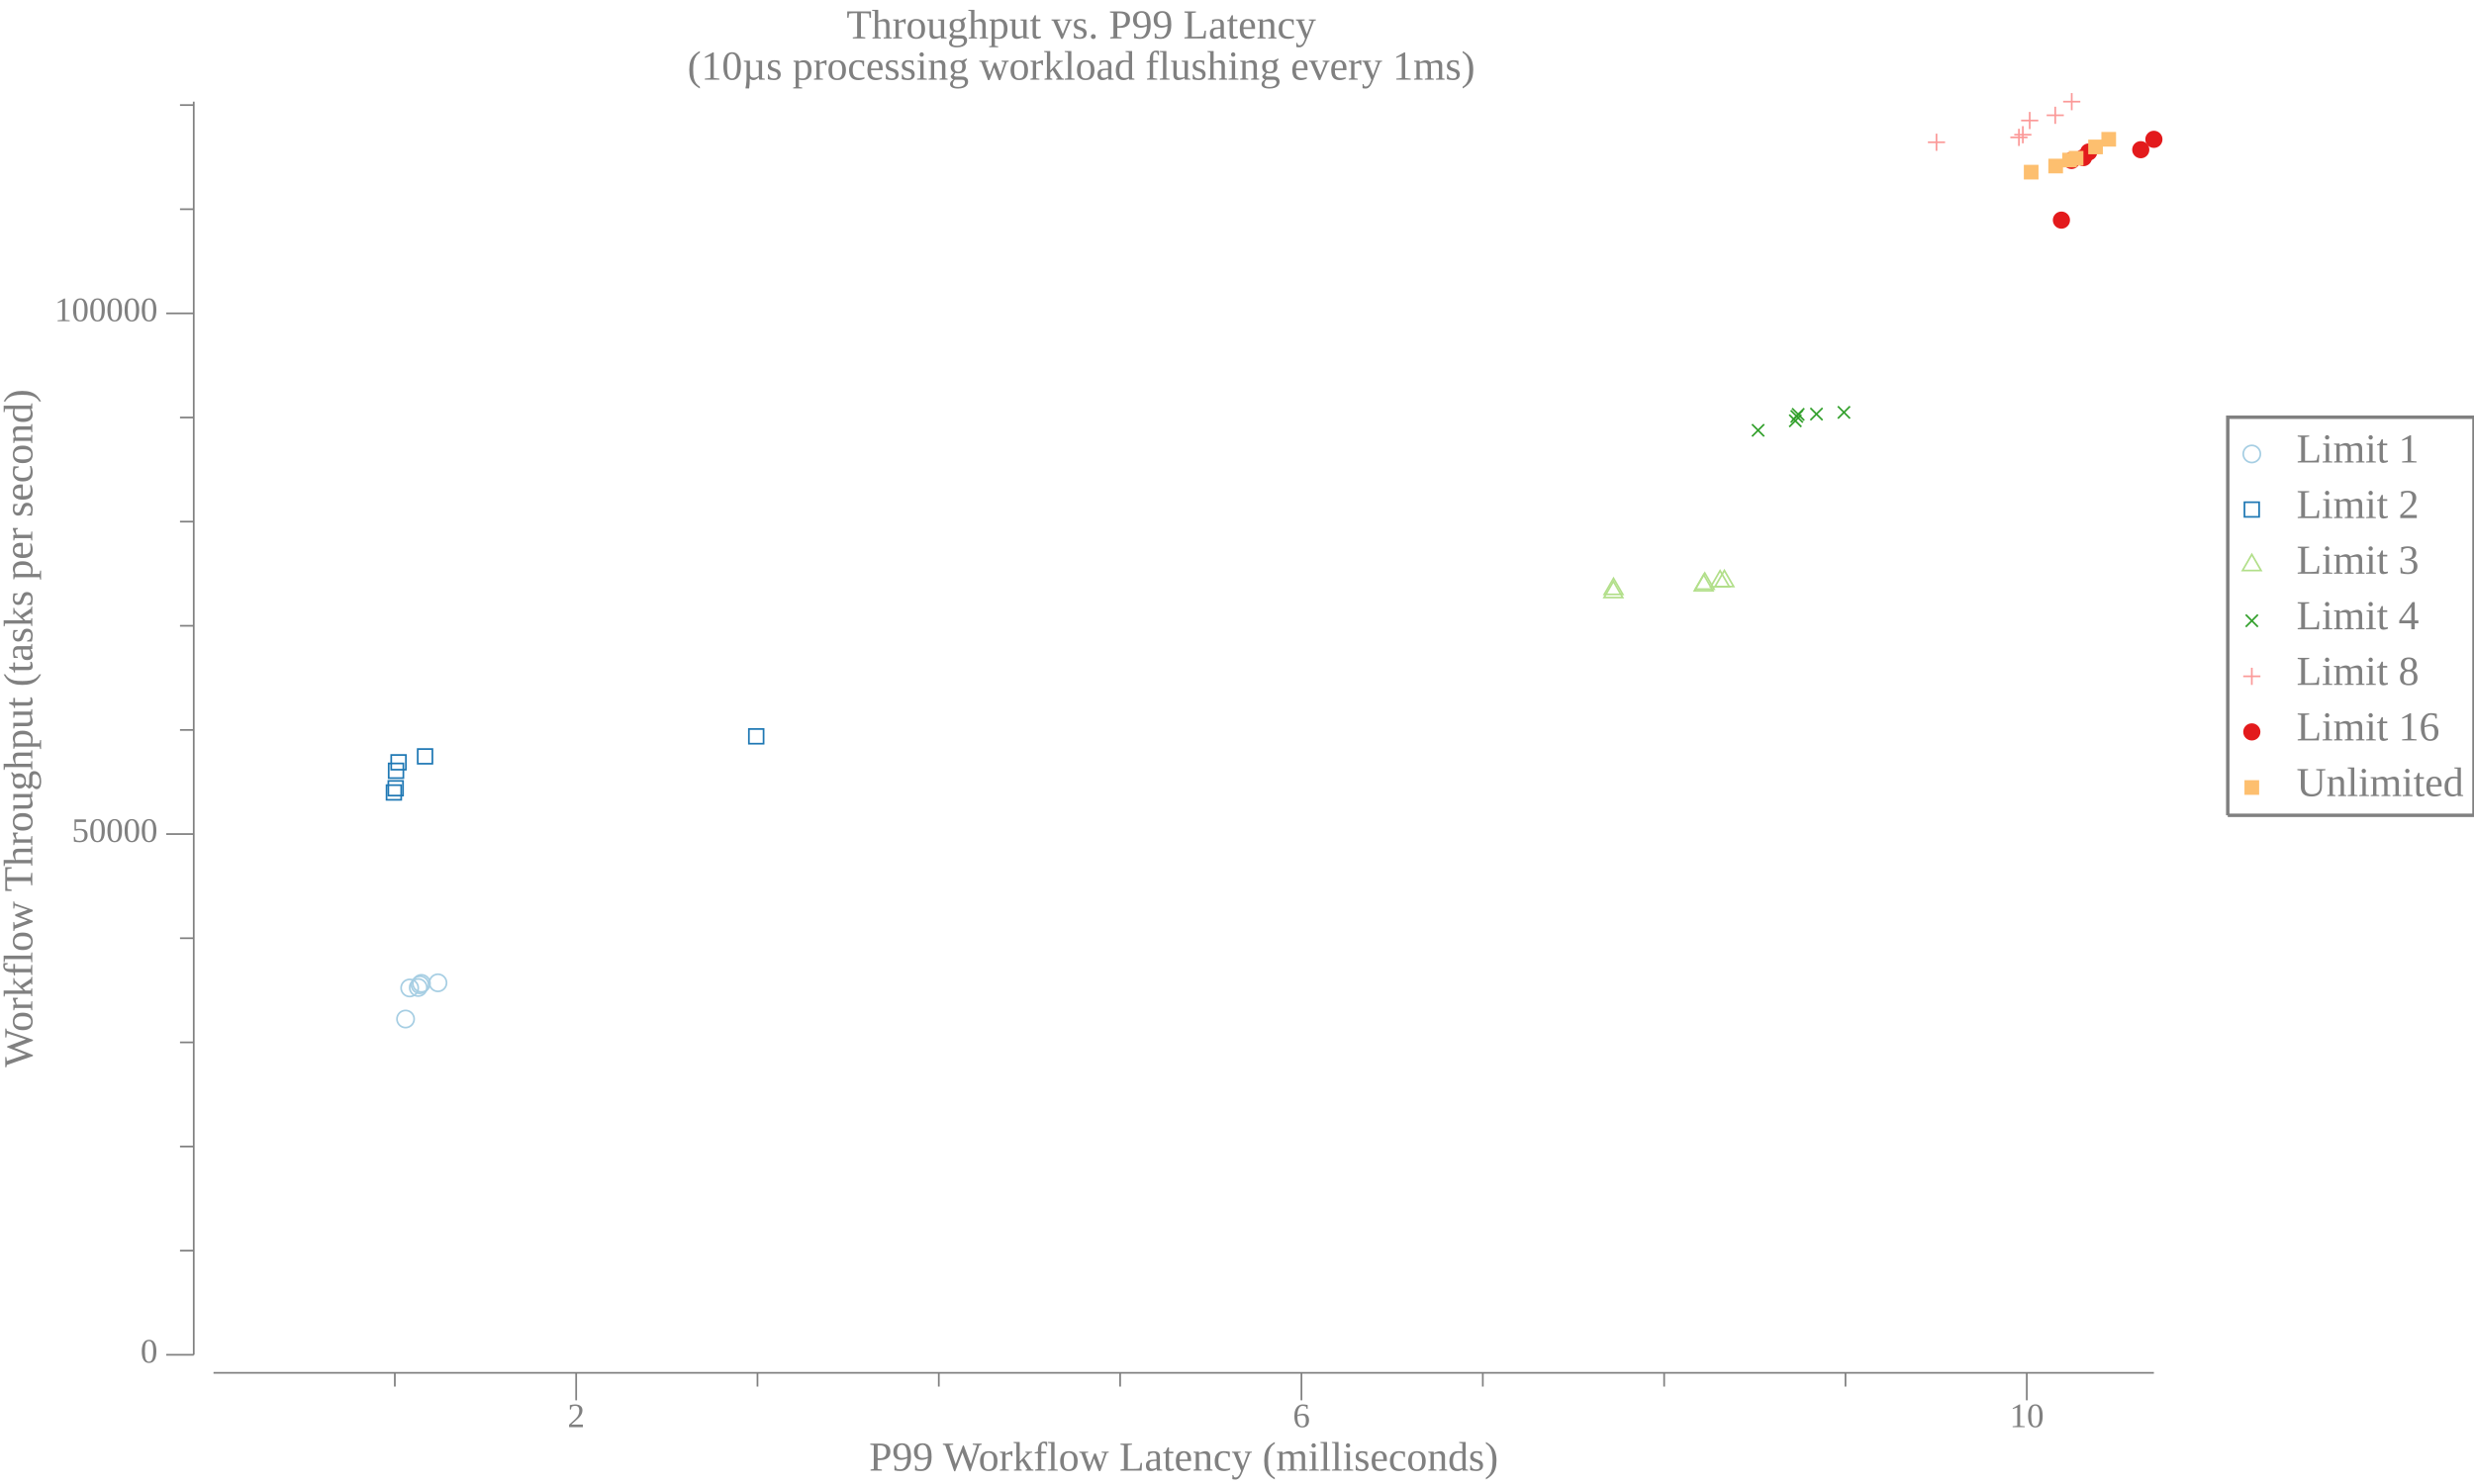
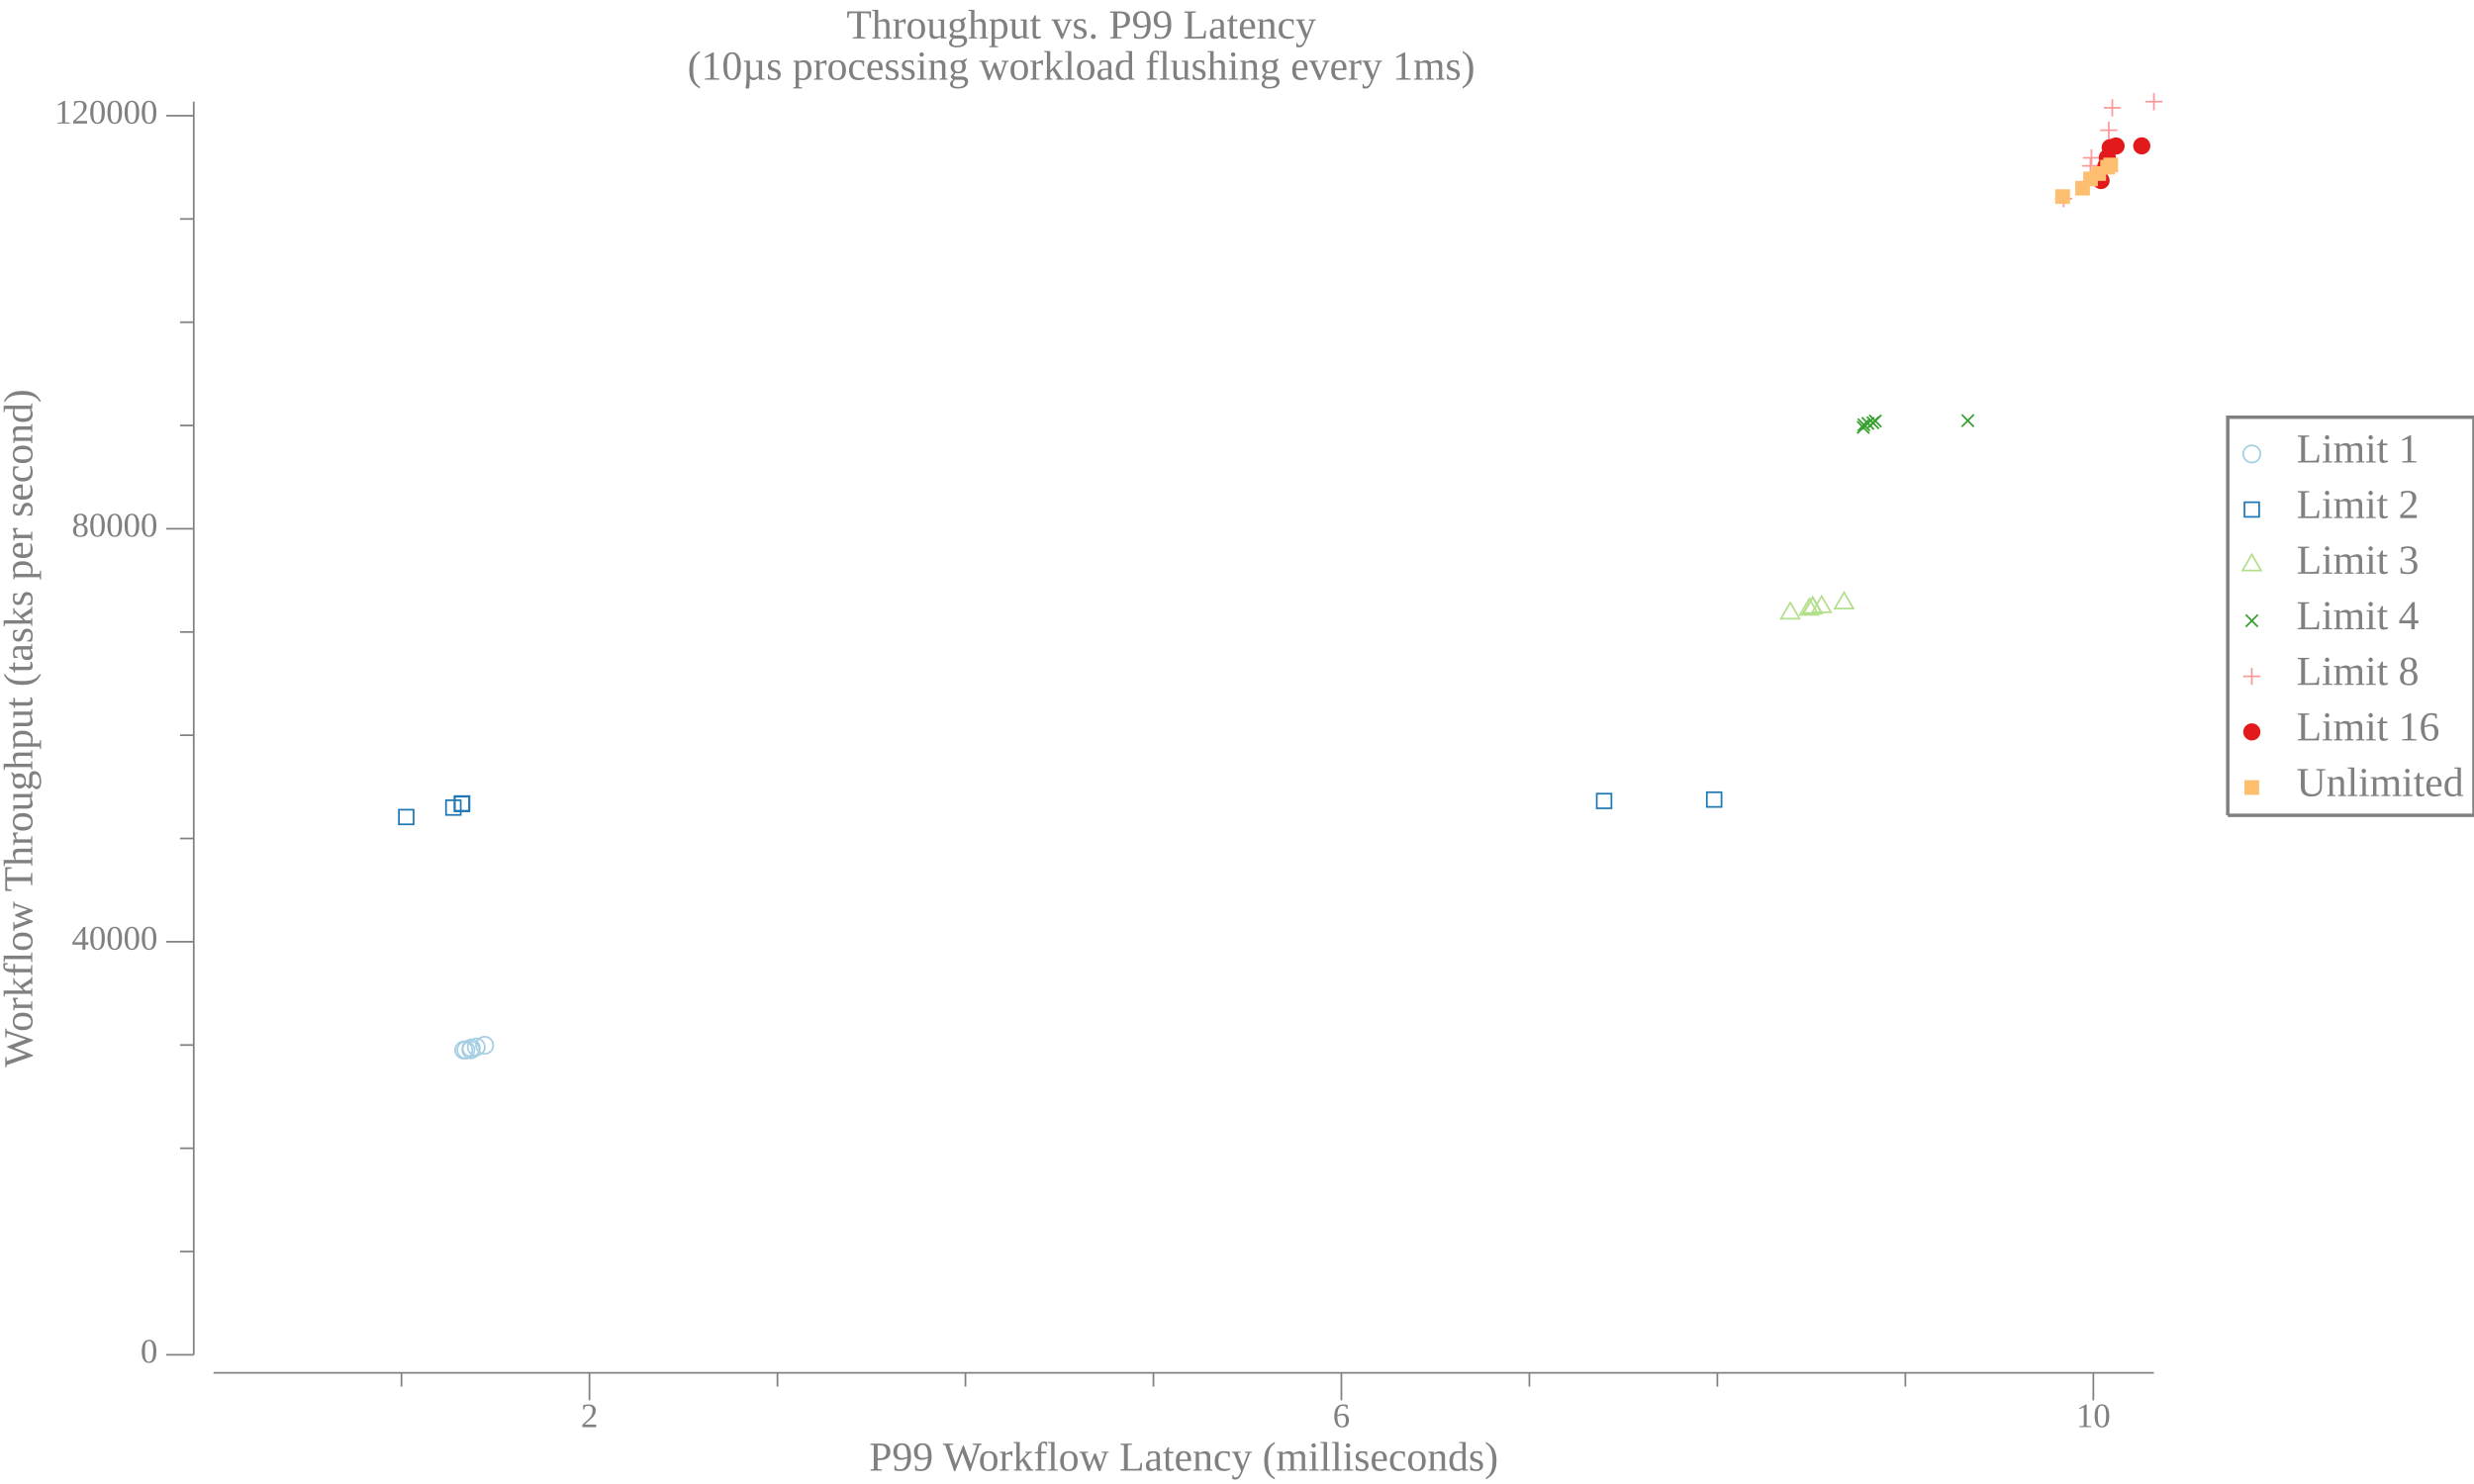
<svg xmlns="http://www.w3.org/2000/svg" width="720pt" height="432pt" viewBox="0 0 720 432">
  <g transform="scale(1, -1) translate(0, -432)">
    <path d="M657.84,299.85A2.5,2.5 0 1 1 652.84,299.85A2.5,2.5 0 1 1 657.84,299.85Z" style="fill:none;stroke:#A6CEE3;stroke-width:0.5" />
    <text x="668.34" y="-297.37" transform="scale(1, -1)" style="font-family:Liberation Serif;font-variant:normal;font-weight:normal;font-style:normal;font-size:12px;fill:#808080">Limit 1</text>
    <path d="M653.2,281.54L657.47,281.54L657.47,285.8L653.2,285.8Z" style="fill:none;stroke:#1F78B4;stroke-width:0.5" />
    <text x="668.34" y="-281.18" transform="scale(1, -1)" style="font-family:Liberation Serif;font-variant:normal;font-weight:normal;font-style:normal;font-size:12px;fill:#808080">Limit 2</text>
    <path d="M655.34,270.61L652.63,265.92L658.04,265.92Z" style="fill:none;stroke:#B2DF8A;stroke-width:0.5" />
    <text x="668.34" y="-265" transform="scale(1, -1)" style="font-family:Liberation Serif;font-variant:normal;font-weight:normal;font-style:normal;font-size:12px;fill:#808080">Limit 3</text>
    <path d="M653.57,249.53L657.11,253.07" style="fill:none;stroke:#33A02C;stroke-width:0.5" />
    <path d="M653.57,253.07L657.11,249.53" style="fill:none;stroke:#33A02C;stroke-width:0.5" />
    <text x="668.34" y="-248.82" transform="scale(1, -1)" style="font-family:Liberation Serif;font-variant:normal;font-weight:normal;font-style:normal;font-size:12px;fill:#808080">Limit 4</text>
    <path d="M655.34,237.62L655.34,232.62" style="fill:none;stroke:#FB9A99;stroke-width:0.5" />
    <path d="M652.84,235.12L657.84,235.12" style="fill:none;stroke:#FB9A99;stroke-width:0.5" />
    <text x="668.34" y="-232.63" transform="scale(1, -1)" style="font-family:Liberation Serif;font-variant:normal;font-weight:normal;font-style:normal;font-size:12px;fill:#808080">Limit 8</text>
    <path d="M657.84,218.94A2.5,2.5 0 1 1 652.84,218.94A2.5,2.5 0 1 1 657.84,218.94Z" style="fill:#E31A1C" />
    <text x="668.34" y="-216.45" transform="scale(1, -1)" style="font-family:Liberation Serif;font-variant:normal;font-weight:normal;font-style:normal;font-size:12px;fill:#808080">Limit 16</text>
    <path d="M653.2,200.62L657.47,200.62L657.47,204.89L653.2,204.89Z" style="fill:#FDBF6F" />
    <text x="668.34" y="-200.26" transform="scale(1, -1)" style="font-family:Liberation Serif;font-variant:normal;font-weight:normal;font-style:normal;font-size:12px;fill:#808080">Unlimited</text>
    <path d="M648.34,194.66L648.34,310.54L720,310.54L720,194.66L648.34,194.66" style="fill:none;stroke:#808080" />
    <path d="M0,0L629.34,0L629.34,432L0,432Z" style="fill:#-8000000000000000-8000000000000000-8000000000000000;fill-opacity:0" />
    <text x="246.35" y="-420.81" transform="scale(1, -1)" style="font-family:Liberation Serif;font-variant:normal;font-weight:normal;font-style:normal;font-size:12px;fill:#808080">Throughput vs. P99 Latency</text>
    <text x="200.07" y="-408.81" transform="scale(1, -1)" style="font-family:Liberation Serif;font-variant:normal;font-weight:normal;font-style:normal;font-size:12px;fill:#808080">(10µs processing workload flushing every 1ms)</text>
    <text x="252.93" y="-3.902" transform="scale(1, -1)" style="font-family:Liberation Serif;font-variant:normal;font-weight:normal;font-style:normal;font-size:12px;fill:#808080">P99 Workflow Latency (milliseconds)</text>
-     <text x="165.18" y="-16.541" transform="scale(1, -1)" style="font-family:Liberation Serif;font-variant:normal;font-weight:normal;font-style:normal;font-size:10px;fill:#808080">2</text>
-     <text x="376.26" y="-16.541" transform="scale(1, -1)" style="font-family:Liberation Serif;font-variant:normal;font-weight:normal;font-style:normal;font-size:10px;fill:#808080">6</text>
-     <text x="584.85" y="-16.541" transform="scale(1, -1)" style="font-family:Liberation Serif;font-variant:normal;font-weight:normal;font-style:normal;font-size:10px;fill:#808080">10</text>
-     <path d="M167.68,24.363L167.68,32.363" style="fill:none;stroke:#808080;stroke-width:0.5" />
-     <path d="M378.76,24.363L378.76,32.363" style="fill:none;stroke:#808080;stroke-width:0.5" />
-     <path d="M589.85,24.363L589.85,32.363" style="fill:none;stroke:#808080;stroke-width:0.5" />
-     <path d="M114.91,28.363L114.91,32.363" style="fill:none;stroke:#808080;stroke-width:0.5" />
-     <path d="M220.45,28.363L220.45,32.363" style="fill:none;stroke:#808080;stroke-width:0.5" />
-     <path d="M273.22,28.363L273.22,32.363" style="fill:none;stroke:#808080;stroke-width:0.5" />
-     <path d="M325.99,28.363L325.99,32.363" style="fill:none;stroke:#808080;stroke-width:0.5" />
-     <path d="M431.54,28.363L431.54,32.363" style="fill:none;stroke:#808080;stroke-width:0.5" />
-     <path d="M484.31,28.363L484.31,32.363" style="fill:none;stroke:#808080;stroke-width:0.5" />
-     <path d="M537.08,28.363L537.08,32.363" style="fill:none;stroke:#808080;stroke-width:0.5" />
+     <text x="169.05" y="-16.541" transform="scale(1, -1)" style="font-family:Liberation Serif;font-variant:normal;font-weight:normal;font-style:normal;font-size:10px;fill:#808080">2</text>
+     <text x="387.88" y="-16.541" transform="scale(1, -1)" style="font-family:Liberation Serif;font-variant:normal;font-weight:normal;font-style:normal;font-size:10px;fill:#808080">6</text>
+     <text x="604.22" y="-16.541" transform="scale(1, -1)" style="font-family:Liberation Serif;font-variant:normal;font-weight:normal;font-style:normal;font-size:10px;fill:#808080">10</text>
+     <path d="M171.55,24.363L171.55,32.363" style="fill:none;stroke:#808080;stroke-width:0.5" />
+     <path d="M390.38,24.363L390.38,32.363" style="fill:none;stroke:#808080;stroke-width:0.5" />
+     <path d="M609.22,24.363L609.22,32.363" style="fill:none;stroke:#808080;stroke-width:0.5" />
+     <path d="M116.84,28.363L116.84,32.363" style="fill:none;stroke:#808080;stroke-width:0.5" />
+     <path d="M226.26,28.363L226.26,32.363" style="fill:none;stroke:#808080;stroke-width:0.5" />
+     <path d="M280.97,28.363L280.97,32.363" style="fill:none;stroke:#808080;stroke-width:0.5" />
+     <path d="M335.68,28.363L335.68,32.363" style="fill:none;stroke:#808080;stroke-width:0.5" />
+     <path d="M445.09,28.363L445.09,32.363" style="fill:none;stroke:#808080;stroke-width:0.5" />
+     <path d="M499.8,28.363L499.8,32.363" style="fill:none;stroke:#808080;stroke-width:0.5" />
+     <path d="M554.51,28.363L554.51,32.363" style="fill:none;stroke:#808080;stroke-width:0.5" />
    <path d="M62.135,32.363L626.84,32.363" style="fill:none;stroke:#808080;stroke-width:0.5" />
    <g transform="rotate(90)">
      <text x="121.29" y="9.387" transform="scale(1, -1)" style="font-family:Liberation Serif;font-variant:normal;font-weight:normal;font-style:normal;font-size:12px;fill:#808080">Workflow Throughput (tasks per second)</text>
    </g>
    <text x="40.885" y="-35.328" transform="scale(1, -1)" style="font-family:Liberation Serif;font-variant:normal;font-weight:normal;font-style:normal;font-size:10px;fill:#808080">0</text>
-     <text x="20.885" y="-186.91" transform="scale(1, -1)" style="font-family:Liberation Serif;font-variant:normal;font-weight:normal;font-style:normal;font-size:10px;fill:#808080">50000</text>
-     <text x="15.885" y="-338.49" transform="scale(1, -1)" style="font-family:Liberation Serif;font-variant:normal;font-weight:normal;font-style:normal;font-size:10px;fill:#808080">100000</text>
+     <text x="20.885" y="-155.56" transform="scale(1, -1)" style="font-family:Liberation Serif;font-variant:normal;font-weight:normal;font-style:normal;font-size:10px;fill:#808080">40000</text>
+     <text x="20.885" y="-275.8" transform="scale(1, -1)" style="font-family:Liberation Serif;font-variant:normal;font-weight:normal;font-style:normal;font-size:10px;fill:#808080">80000</text>
+     <text x="15.885" y="-396.03" transform="scale(1, -1)" style="font-family:Liberation Serif;font-variant:normal;font-weight:normal;font-style:normal;font-size:10px;fill:#808080">120000</text>
    <path d="M48.385,37.613L56.385,37.613" style="fill:none;stroke:#808080;stroke-width:0.5" />
-     <path d="M48.385,189.2L56.385,189.2" style="fill:none;stroke:#808080;stroke-width:0.5" />
-     <path d="M48.385,340.78L56.385,340.78" style="fill:none;stroke:#808080;stroke-width:0.5" />
-     <path d="M52.385,67.93L56.385,67.93" style="fill:none;stroke:#808080;stroke-width:0.5" />
-     <path d="M52.385,98.246L56.385,98.246" style="fill:none;stroke:#808080;stroke-width:0.5" />
-     <path d="M52.385,128.56L56.385,128.56" style="fill:none;stroke:#808080;stroke-width:0.5" />
-     <path d="M52.385,158.88L56.385,158.88" style="fill:none;stroke:#808080;stroke-width:0.5" />
-     <path d="M52.385,219.51L56.385,219.51" style="fill:none;stroke:#808080;stroke-width:0.5" />
-     <path d="M52.385,249.83L56.385,249.83" style="fill:none;stroke:#808080;stroke-width:0.5" />
-     <path d="M52.385,280.15L56.385,280.15" style="fill:none;stroke:#808080;stroke-width:0.5" />
-     <path d="M52.385,310.46L56.385,310.46" style="fill:none;stroke:#808080;stroke-width:0.5" />
-     <path d="M52.385,371.1L56.385,371.1" style="fill:none;stroke:#808080;stroke-width:0.5" />
-     <path d="M52.385,401.41L56.385,401.41" style="fill:none;stroke:#808080;stroke-width:0.5" />
+     <path d="M48.385,157.85L56.385,157.85" style="fill:none;stroke:#808080;stroke-width:0.5" />
+     <path d="M48.385,278.08L56.385,278.08" style="fill:none;stroke:#808080;stroke-width:0.5" />
+     <path d="M48.385,398.32L56.385,398.32" style="fill:none;stroke:#808080;stroke-width:0.5" />
+     <path d="M52.385,67.672L56.385,67.672" style="fill:none;stroke:#808080;stroke-width:0.5" />
+     <path d="M52.385,97.731L56.385,97.731" style="fill:none;stroke:#808080;stroke-width:0.5" />
+     <path d="M52.385,127.79L56.385,127.79" style="fill:none;stroke:#808080;stroke-width:0.5" />
+     <path d="M52.385,187.91L56.385,187.91" style="fill:none;stroke:#808080;stroke-width:0.5" />
+     <path d="M52.385,217.97L56.385,217.97" style="fill:none;stroke:#808080;stroke-width:0.5" />
+     <path d="M52.385,248.02L56.385,248.02" style="fill:none;stroke:#808080;stroke-width:0.5" />
+     <path d="M52.385,308.14L56.385,308.14" style="fill:none;stroke:#808080;stroke-width:0.5" />
+     <path d="M52.385,338.2L56.385,338.2" style="fill:none;stroke:#808080;stroke-width:0.5" />
+     <path d="M52.385,368.26L56.385,368.26" style="fill:none;stroke:#808080;stroke-width:0.5" />
    <path d="M56.385,37.613L56.385,402.41" style="fill:none;stroke:#808080;stroke-width:0.5" />
-     <path d="M120.53,135.36A2.5,2.5 0 1 1 115.53,135.36A2.5,2.5 0 1 1 120.53,135.36Z" style="fill:none;stroke:#A6CEE3;stroke-width:0.5" />
-     <path d="M121.73,144.4A2.5,2.5 0 1 1 116.73,144.4A2.5,2.5 0 1 1 121.73,144.4Z" style="fill:none;stroke:#A6CEE3;stroke-width:0.5" />
-     <path d="M124.22,144.53A2.5,2.5 0 1 1 119.22,144.53A2.5,2.5 0 1 1 124.22,144.53Z" style="fill:none;stroke:#A6CEE3;stroke-width:0.5" />
-     <path d="M124.73,145.32A2.5,2.5 0 1 1 119.73,145.32A2.5,2.5 0 1 1 124.73,145.32Z" style="fill:none;stroke:#A6CEE3;stroke-width:0.5" />
-     <path d="M125.15,145.73A2.5,2.5 0 1 1 120.15,145.73A2.5,2.5 0 1 1 125.15,145.73Z" style="fill:none;stroke:#A6CEE3;stroke-width:0.5" />
-     <path d="M129.96,145.9A2.5,2.5 0 1 1 124.96,145.9A2.5,2.5 0 1 1 129.96,145.9Z" style="fill:none;stroke:#A6CEE3;stroke-width:0.5" />
-     <path d="M112.5,199.17L116.76,199.17L116.76,203.44L112.5,203.44Z" style="fill:none;stroke:#1F78B4;stroke-width:0.5" />
-     <path d="M113.02,200.4L117.29,200.4L117.29,204.67L113.02,204.67Z" style="fill:none;stroke:#1F78B4;stroke-width:0.5" />
-     <path d="M113.12,205.49L117.39,205.49L117.39,209.76L113.12,209.76Z" style="fill:none;stroke:#1F78B4;stroke-width:0.5" />
-     <path d="M113.86,207.95L118.13,207.95L118.13,212.22L113.86,212.22Z" style="fill:none;stroke:#1F78B4;stroke-width:0.5" />
-     <path d="M121.57,209.68L125.84,209.68L125.84,213.95L121.57,213.95Z" style="fill:none;stroke:#1F78B4;stroke-width:0.5" />
-     <path d="M217.95,215.51L222.22,215.51L222.22,219.78L217.95,219.78Z" style="fill:none;stroke:#1F78B4;stroke-width:0.5" />
-     <path d="M469.54,262.74L466.83,258.05L472.24,258.05Z" style="fill:none;stroke:#B2DF8A;stroke-width:0.5" />
-     <path d="M469.58,263.65L466.87,258.97L472.29,258.97Z" style="fill:none;stroke:#B2DF8A;stroke-width:0.5" />
-     <path d="M495.81,264.71L493.11,260.03L498.52,260.03Z" style="fill:none;stroke:#B2DF8A;stroke-width:0.5" />
-     <path d="M496.14,265.2L493.44,260.51L498.85,260.51Z" style="fill:none;stroke:#B2DF8A;stroke-width:0.5" />
-     <path d="M500.59,265.87L497.88,261.18L503.3,261.18Z" style="fill:none;stroke:#B2DF8A;stroke-width:0.5" />
-     <path d="M501.84,265.94L499.13,261.25L504.55,261.25Z" style="fill:none;stroke:#B2DF8A;stroke-width:0.5" />
-     <path d="M509.88,304.97L513.42,308.5" style="fill:none;stroke:#33A02C;stroke-width:0.5" />
-     <path d="M509.88,308.5L513.42,304.97" style="fill:none;stroke:#33A02C;stroke-width:0.5" />
-     <path d="M520.72,307.74L524.25,311.27" style="fill:none;stroke:#33A02C;stroke-width:0.5" />
-     <path d="M520.72,311.27L524.25,307.74" style="fill:none;stroke:#33A02C;stroke-width:0.5" />
-     <path d="M521.15,309.01L524.68,312.54" style="fill:none;stroke:#33A02C;stroke-width:0.5" />
-     <path d="M521.15,312.54L524.68,309.01" style="fill:none;stroke:#33A02C;stroke-width:0.5" />
-     <path d="M521.55,309.61L525.09,313.14" style="fill:none;stroke:#33A02C;stroke-width:0.5" />
-     <path d="M521.55,313.14L525.09,309.61" style="fill:none;stroke:#33A02C;stroke-width:0.5" />
-     <path d="M526.87,309.69L530.41,313.23" style="fill:none;stroke:#33A02C;stroke-width:0.5" />
-     <path d="M526.87,313.23L530.41,309.69" style="fill:none;stroke:#33A02C;stroke-width:0.5" />
-     <path d="M534.87,310.19L538.4,313.72" style="fill:none;stroke:#33A02C;stroke-width:0.5" />
-     <path d="M534.87,313.72L538.4,310.19" style="fill:none;stroke:#33A02C;stroke-width:0.5" />
-     <path d="M563.57,393.09L563.57,388.09" style="fill:none;stroke:#FB9A99;stroke-width:0.5" />
-     <path d="M561.07,390.59L566.07,390.59" style="fill:none;stroke:#FB9A99;stroke-width:0.5" />
-     <path d="M587.56,394.51L587.56,389.51" style="fill:none;stroke:#FB9A99;stroke-width:0.5" />
-     <path d="M585.06,392.01L590.06,392.01" style="fill:none;stroke:#FB9A99;stroke-width:0.5" />
-     <path d="M588.7,395.28L588.7,390.28" style="fill:none;stroke:#FB9A99;stroke-width:0.5" />
-     <path d="M586.2,392.78L591.2,392.78" style="fill:none;stroke:#FB9A99;stroke-width:0.5" />
-     <path d="M590.7,399.42L590.7,394.42" style="fill:none;stroke:#FB9A99;stroke-width:0.5" />
-     <path d="M588.2,396.92L593.2,396.92" style="fill:none;stroke:#FB9A99;stroke-width:0.5" />
-     <path d="M598.13,400.94L598.13,395.94" style="fill:none;stroke:#FB9A99;stroke-width:0.5" />
-     <path d="M595.63,398.44L600.63,398.44" style="fill:none;stroke:#FB9A99;stroke-width:0.5" />
-     <path d="M602.93,404.91L602.93,399.91" style="fill:none;stroke:#FB9A99;stroke-width:0.5" />
-     <path d="M600.43,402.41L605.43,402.41" style="fill:none;stroke:#FB9A99;stroke-width:0.5" />
-     <path d="M602.43,367.92A2.5,2.5 0 1 1 597.43,367.92A2.5,2.5 0 1 1 602.43,367.92Z" style="fill:#E31A1C" />
-     <path d="M605.36,385.29A2.5,2.5 0 1 1 600.36,385.29A2.5,2.5 0 1 1 605.36,385.29Z" style="fill:#E31A1C" />
-     <path d="M608.85,386.12A2.5,2.5 0 1 1 603.85,386.12A2.5,2.5 0 1 1 608.85,386.12Z" style="fill:#E31A1C" />
-     <path d="M610.38,387.75A2.5,2.5 0 1 1 605.38,387.75A2.5,2.5 0 1 1 610.38,387.75Z" style="fill:#E31A1C" />
-     <path d="M625.52,388.42A2.5,2.5 0 1 1 620.52,388.42A2.5,2.5 0 1 1 625.52,388.42Z" style="fill:#E31A1C" />
-     <path d="M629.34,391.44A2.5,2.5 0 1 1 624.34,391.44A2.5,2.5 0 1 1 629.34,391.44Z" style="fill:#E31A1C" />
-     <path d="M588.99,379.75L593.26,379.75L593.26,384.02L588.99,384.02Z" style="fill:#FDBF6F" />
-     <path d="M596.12,381.53L600.39,381.53L600.39,385.8L596.12,385.8Z" style="fill:#FDBF6F" />
-     <path d="M600.16,383.28L604.42,383.28L604.42,387.54L600.16,387.54Z" style="fill:#FDBF6F" />
-     <path d="M602.06,383.8L606.33,383.8L606.33,388.07L602.06,388.07Z" style="fill:#FDBF6F" />
-     <path d="M607.73,387.09L611.99,387.09L611.99,391.36L607.73,391.36Z" style="fill:#FDBF6F" />
-     <path d="M611.56,389.32L615.83,389.32L615.83,393.59L611.56,393.59Z" style="fill:#FDBF6F" />
+     <path d="M137.46,126.32A2.5,2.5 0 1 1 132.46,126.32A2.5,2.5 0 1 1 137.46,126.32Z" style="fill:none;stroke:#A6CEE3;stroke-width:0.5" />
+     <path d="M138.08,126.38A2.5,2.5 0 1 1 133.08,126.38A2.5,2.5 0 1 1 138.08,126.38Z" style="fill:none;stroke:#A6CEE3;stroke-width:0.5" />
+     <path d="M139.53,126.38A2.5,2.5 0 1 1 134.53,126.38A2.5,2.5 0 1 1 139.53,126.38Z" style="fill:none;stroke:#A6CEE3;stroke-width:0.5" />
+     <path d="M139.65,126.91A2.5,2.5 0 1 1 134.65,126.91A2.5,2.5 0 1 1 139.65,126.91Z" style="fill:none;stroke:#A6CEE3;stroke-width:0.5" />
+     <path d="M141.11,127.21A2.5,2.5 0 1 1 136.11,127.21A2.5,2.5 0 1 1 141.11,127.21Z" style="fill:none;stroke:#A6CEE3;stroke-width:0.5" />
+     <path d="M143.54,127.71A2.5,2.5 0 1 1 138.54,127.71A2.5,2.5 0 1 1 143.54,127.71Z" style="fill:none;stroke:#A6CEE3;stroke-width:0.5" />
+     <path d="M116.1,192.03L120.37,192.03L120.37,196.29L116.1,196.29Z" style="fill:none;stroke:#1F78B4;stroke-width:0.5" />
+     <path d="M129.81,194.77L134.08,194.77L134.08,199.04L129.81,199.04Z" style="fill:none;stroke:#1F78B4;stroke-width:0.5" />
+     <path d="M132.28,195.82L136.54,195.82L136.54,200.09L132.28,200.09Z" style="fill:none;stroke:#1F78B4;stroke-width:0.5" />
+     <path d="M132.36,195.99L136.63,195.99L136.63,200.25L132.36,200.25Z" style="fill:none;stroke:#1F78B4;stroke-width:0.5" />
+     <path d="M464.7,196.7L468.97,196.7L468.97,200.96L464.7,200.96Z" style="fill:none;stroke:#1F78B4;stroke-width:0.5" />
+     <path d="M496.74,197.1L501.01,197.1L501.01,201.37L496.74,201.37Z" style="fill:none;stroke:#1F78B4;stroke-width:0.5" />
+     <path d="M521.01,256.59L518.3,251.91L523.72,251.91Z" style="fill:none;stroke:#B2DF8A;stroke-width:0.5" />
+     <path d="M526.54,257.71L523.83,253.02L529.24,253.02Z" style="fill:none;stroke:#B2DF8A;stroke-width:0.5" />
+     <path d="M527.51,258.04L524.8,253.36L530.21,253.36Z" style="fill:none;stroke:#B2DF8A;stroke-width:0.5" />
+     <path d="M527.53,258.24L524.83,253.55L530.24,253.55Z" style="fill:none;stroke:#B2DF8A;stroke-width:0.5" />
+     <path d="M530.14,258.45L527.43,253.77L532.84,253.77Z" style="fill:none;stroke:#B2DF8A;stroke-width:0.5" />
+     <path d="M536.67,259.56L533.96,254.87L539.37,254.87Z" style="fill:none;stroke:#B2DF8A;stroke-width:0.5" />
+     <path d="M540.49,305.8L544.03,309.33" style="fill:none;stroke:#33A02C;stroke-width:0.5" />
+     <path d="M540.49,309.33L544.03,305.8" style="fill:none;stroke:#33A02C;stroke-width:0.5" />
+     <path d="M540.67,306.57L544.2,310.11" style="fill:none;stroke:#33A02C;stroke-width:0.5" />
+     <path d="M540.67,310.11L544.2,306.57" style="fill:none;stroke:#33A02C;stroke-width:0.5" />
+     <path d="M541.84,306.98L545.38,310.51" style="fill:none;stroke:#33A02C;stroke-width:0.5" />
+     <path d="M541.84,310.51L545.38,306.98" style="fill:none;stroke:#33A02C;stroke-width:0.5" />
+     <path d="M543.29,307.16L546.82,310.7" style="fill:none;stroke:#33A02C;stroke-width:0.5" />
+     <path d="M543.29,310.7L546.82,307.16" style="fill:none;stroke:#33A02C;stroke-width:0.5" />
+     <path d="M544,307.68L547.54,311.21" style="fill:none;stroke:#33A02C;stroke-width:0.5" />
+     <path d="M544,311.21L547.54,307.68" style="fill:none;stroke:#33A02C;stroke-width:0.5" />
+     <path d="M570.91,307.78L574.44,311.32" style="fill:none;stroke:#33A02C;stroke-width:0.5" />
+     <path d="M570.91,311.32L574.44,307.78" style="fill:none;stroke:#33A02C;stroke-width:0.5" />
+     <path d="M600.56,376.68L600.56,371.68" style="fill:none;stroke:#FB9A99;stroke-width:0.5" />
+     <path d="M598.06,374.18L603.06,374.18" style="fill:none;stroke:#FB9A99;stroke-width:0.5" />
+     <path d="M608.38,386.22L608.38,381.22" style="fill:none;stroke:#FB9A99;stroke-width:0.5" />
+     <path d="M605.88,383.72L610.88,383.72" style="fill:none;stroke:#FB9A99;stroke-width:0.5" />
+     <path d="M608.67,388.55L608.67,383.55" style="fill:none;stroke:#FB9A99;stroke-width:0.5" />
+     <path d="M606.17,386.05L611.17,386.05" style="fill:none;stroke:#FB9A99;stroke-width:0.5" />
+     <path d="M613.72,396.6L613.72,391.6" style="fill:none;stroke:#FB9A99;stroke-width:0.5" />
+     <path d="M611.22,394.1L616.22,394.1" style="fill:none;stroke:#FB9A99;stroke-width:0.5" />
+     <path d="M614.74,403.12L614.74,398.12" style="fill:none;stroke:#FB9A99;stroke-width:0.5" />
+     <path d="M612.24,400.62L617.24,400.62" style="fill:none;stroke:#FB9A99;stroke-width:0.5" />
+     <path d="M626.84,404.91L626.84,399.91" style="fill:none;stroke:#FB9A99;stroke-width:0.5" />
+     <path d="M624.34,402.41L629.34,402.41" style="fill:none;stroke:#FB9A99;stroke-width:0.5" />
+     <path d="M613.96,379.44A2.5,2.5 0 1 1 608.96,379.44A2.5,2.5 0 1 1 613.96,379.44Z" style="fill:#E31A1C" />
+     <path d="M615.39,383.69A2.5,2.5 0 1 1 610.39,383.69A2.5,2.5 0 1 1 615.39,383.69Z" style="fill:#E31A1C" />
+     <path d="M615.8,386.11A2.5,2.5 0 1 1 610.8,386.11A2.5,2.5 0 1 1 615.8,386.11Z" style="fill:#E31A1C" />
+     <path d="M616.63,389.05A2.5,2.5 0 1 1 611.63,389.05A2.5,2.5 0 1 1 616.63,389.05Z" style="fill:#E31A1C" />
+     <path d="M618.33,389.5A2.5,2.5 0 1 1 613.33,389.5A2.5,2.5 0 1 1 618.33,389.5Z" style="fill:#E31A1C" />
+     <path d="M625.81,389.54A2.5,2.5 0 1 1 620.81,389.54A2.5,2.5 0 1 1 625.81,389.54Z" style="fill:#E31A1C" />
+     <path d="M598.15,372.64L602.42,372.64L602.42,376.91L598.15,376.91Z" style="fill:#FDBF6F" />
+     <path d="M603.95,375.09L608.22,375.09L608.22,379.35L603.95,379.35Z" style="fill:#FDBF6F" />
+     <path d="M606.28,377.79L610.54,377.79L610.54,382.06L606.28,382.06Z" style="fill:#FDBF6F" />
+     <path d="M608.65,379.34L612.92,379.34L612.92,383.61L608.65,383.61Z" style="fill:#FDBF6F" />
+     <path d="M611.24,381.2L615.5,381.2L615.5,385.47L611.24,385.47Z" style="fill:#FDBF6F" />
+     <path d="M612.15,381.84L616.41,381.84L616.41,386.11L612.15,386.11Z" style="fill:#FDBF6F" />
  </g>
</svg>
